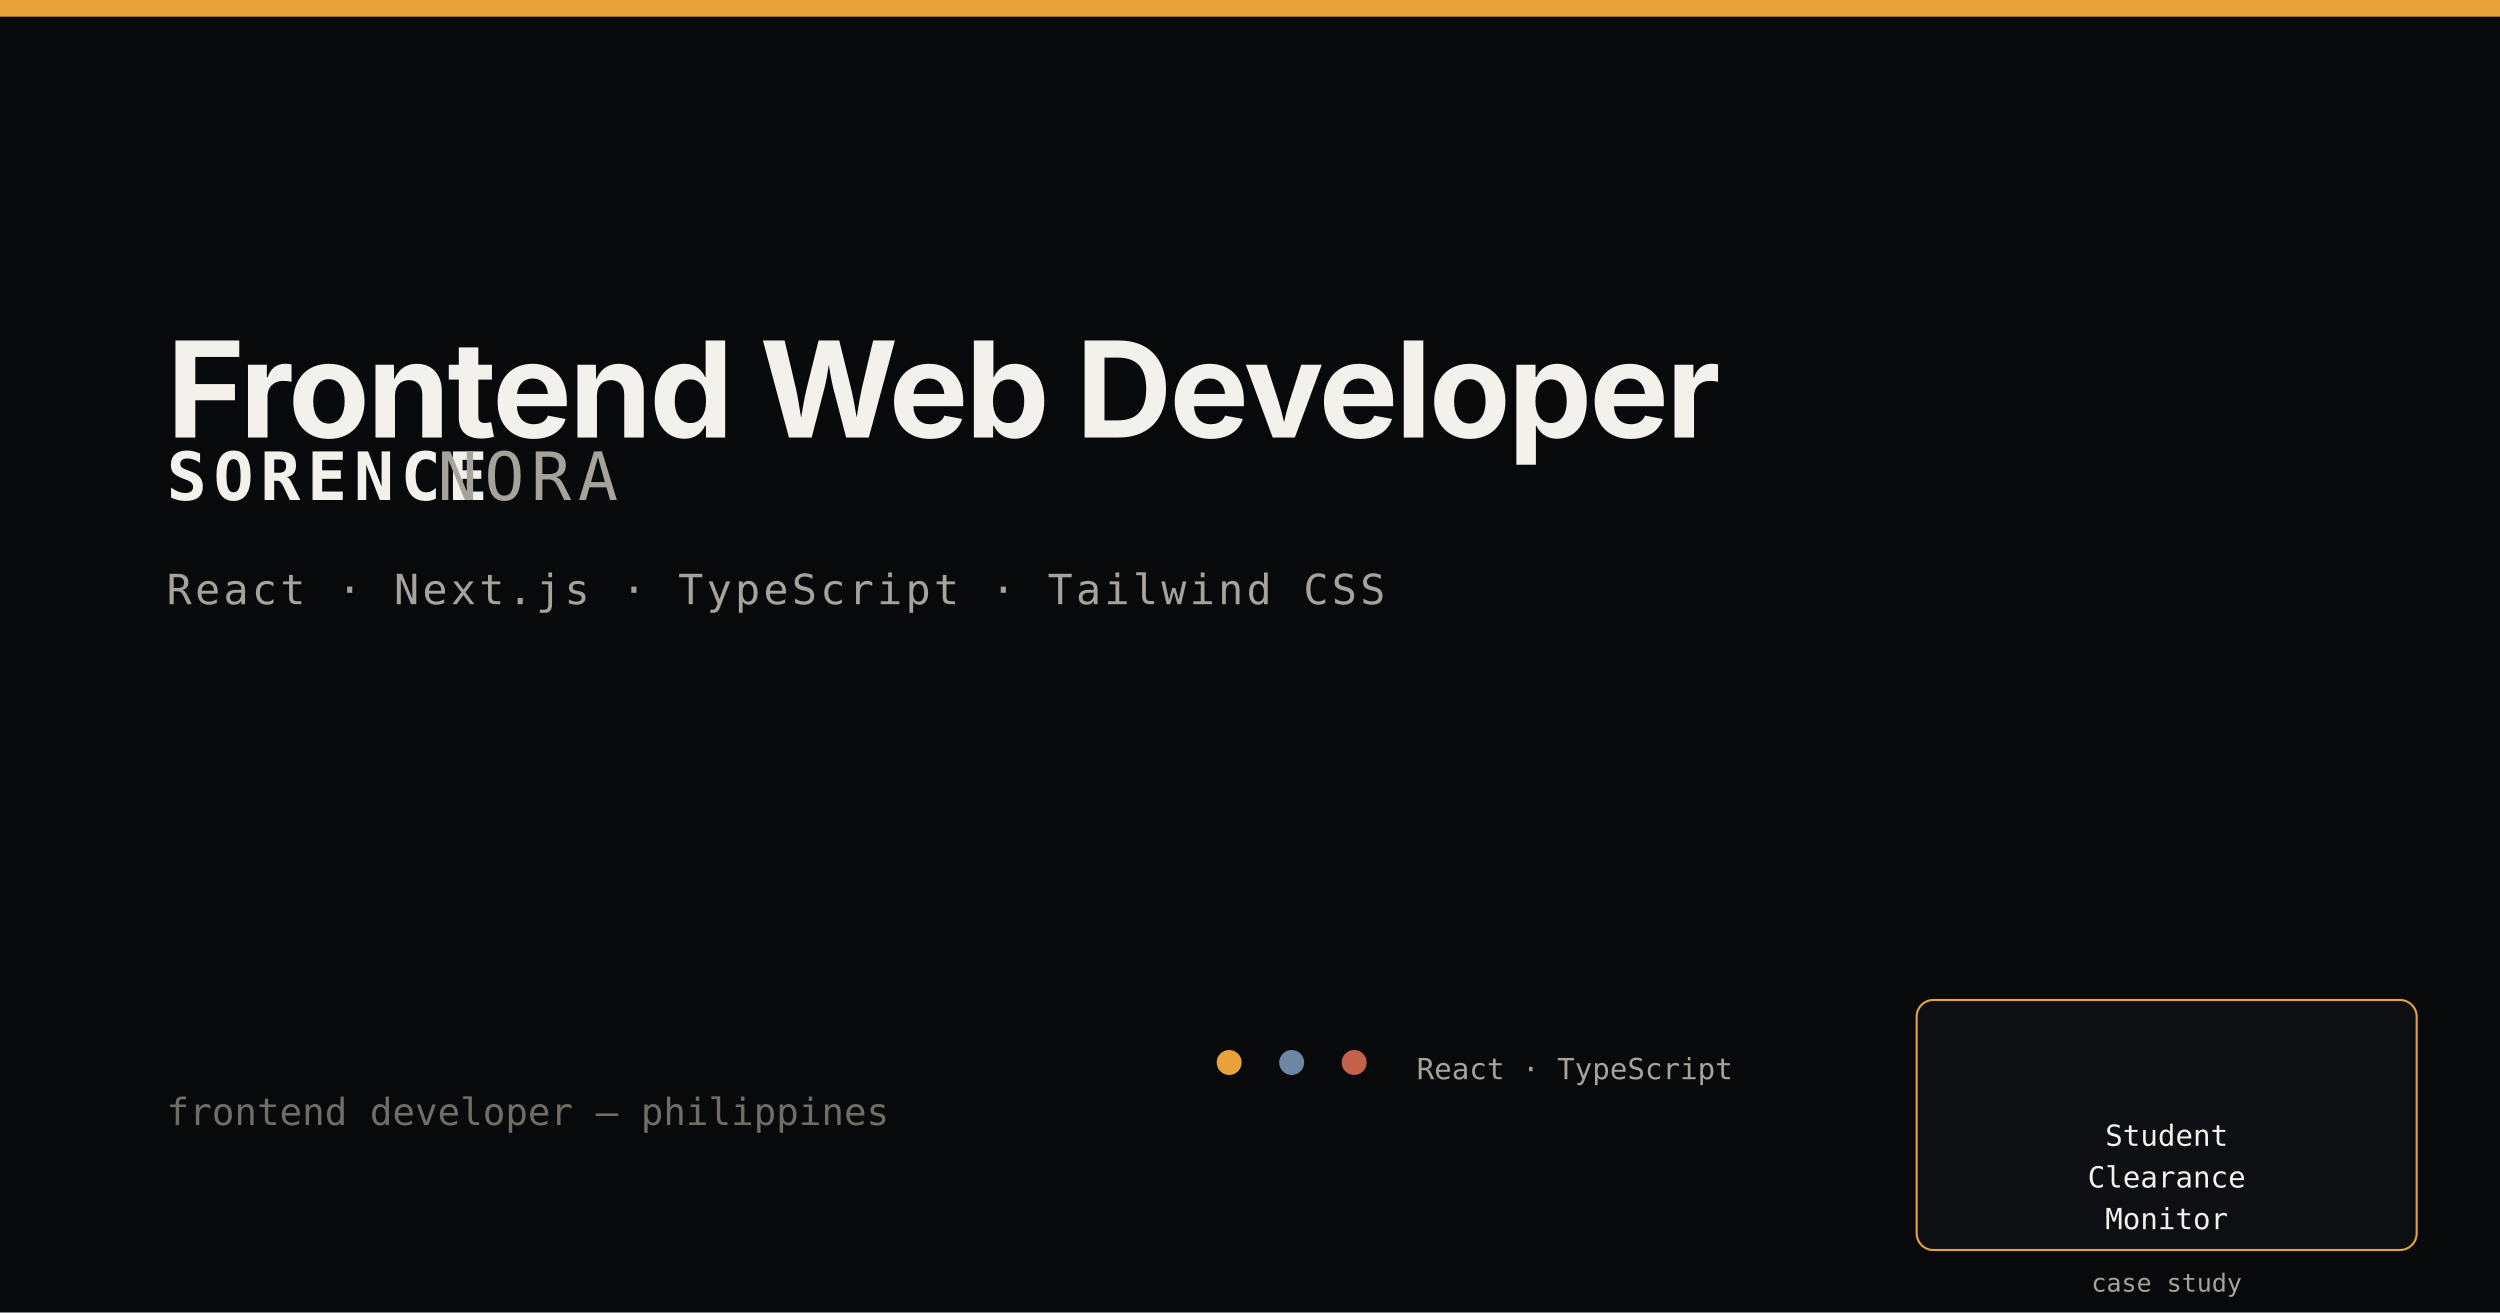
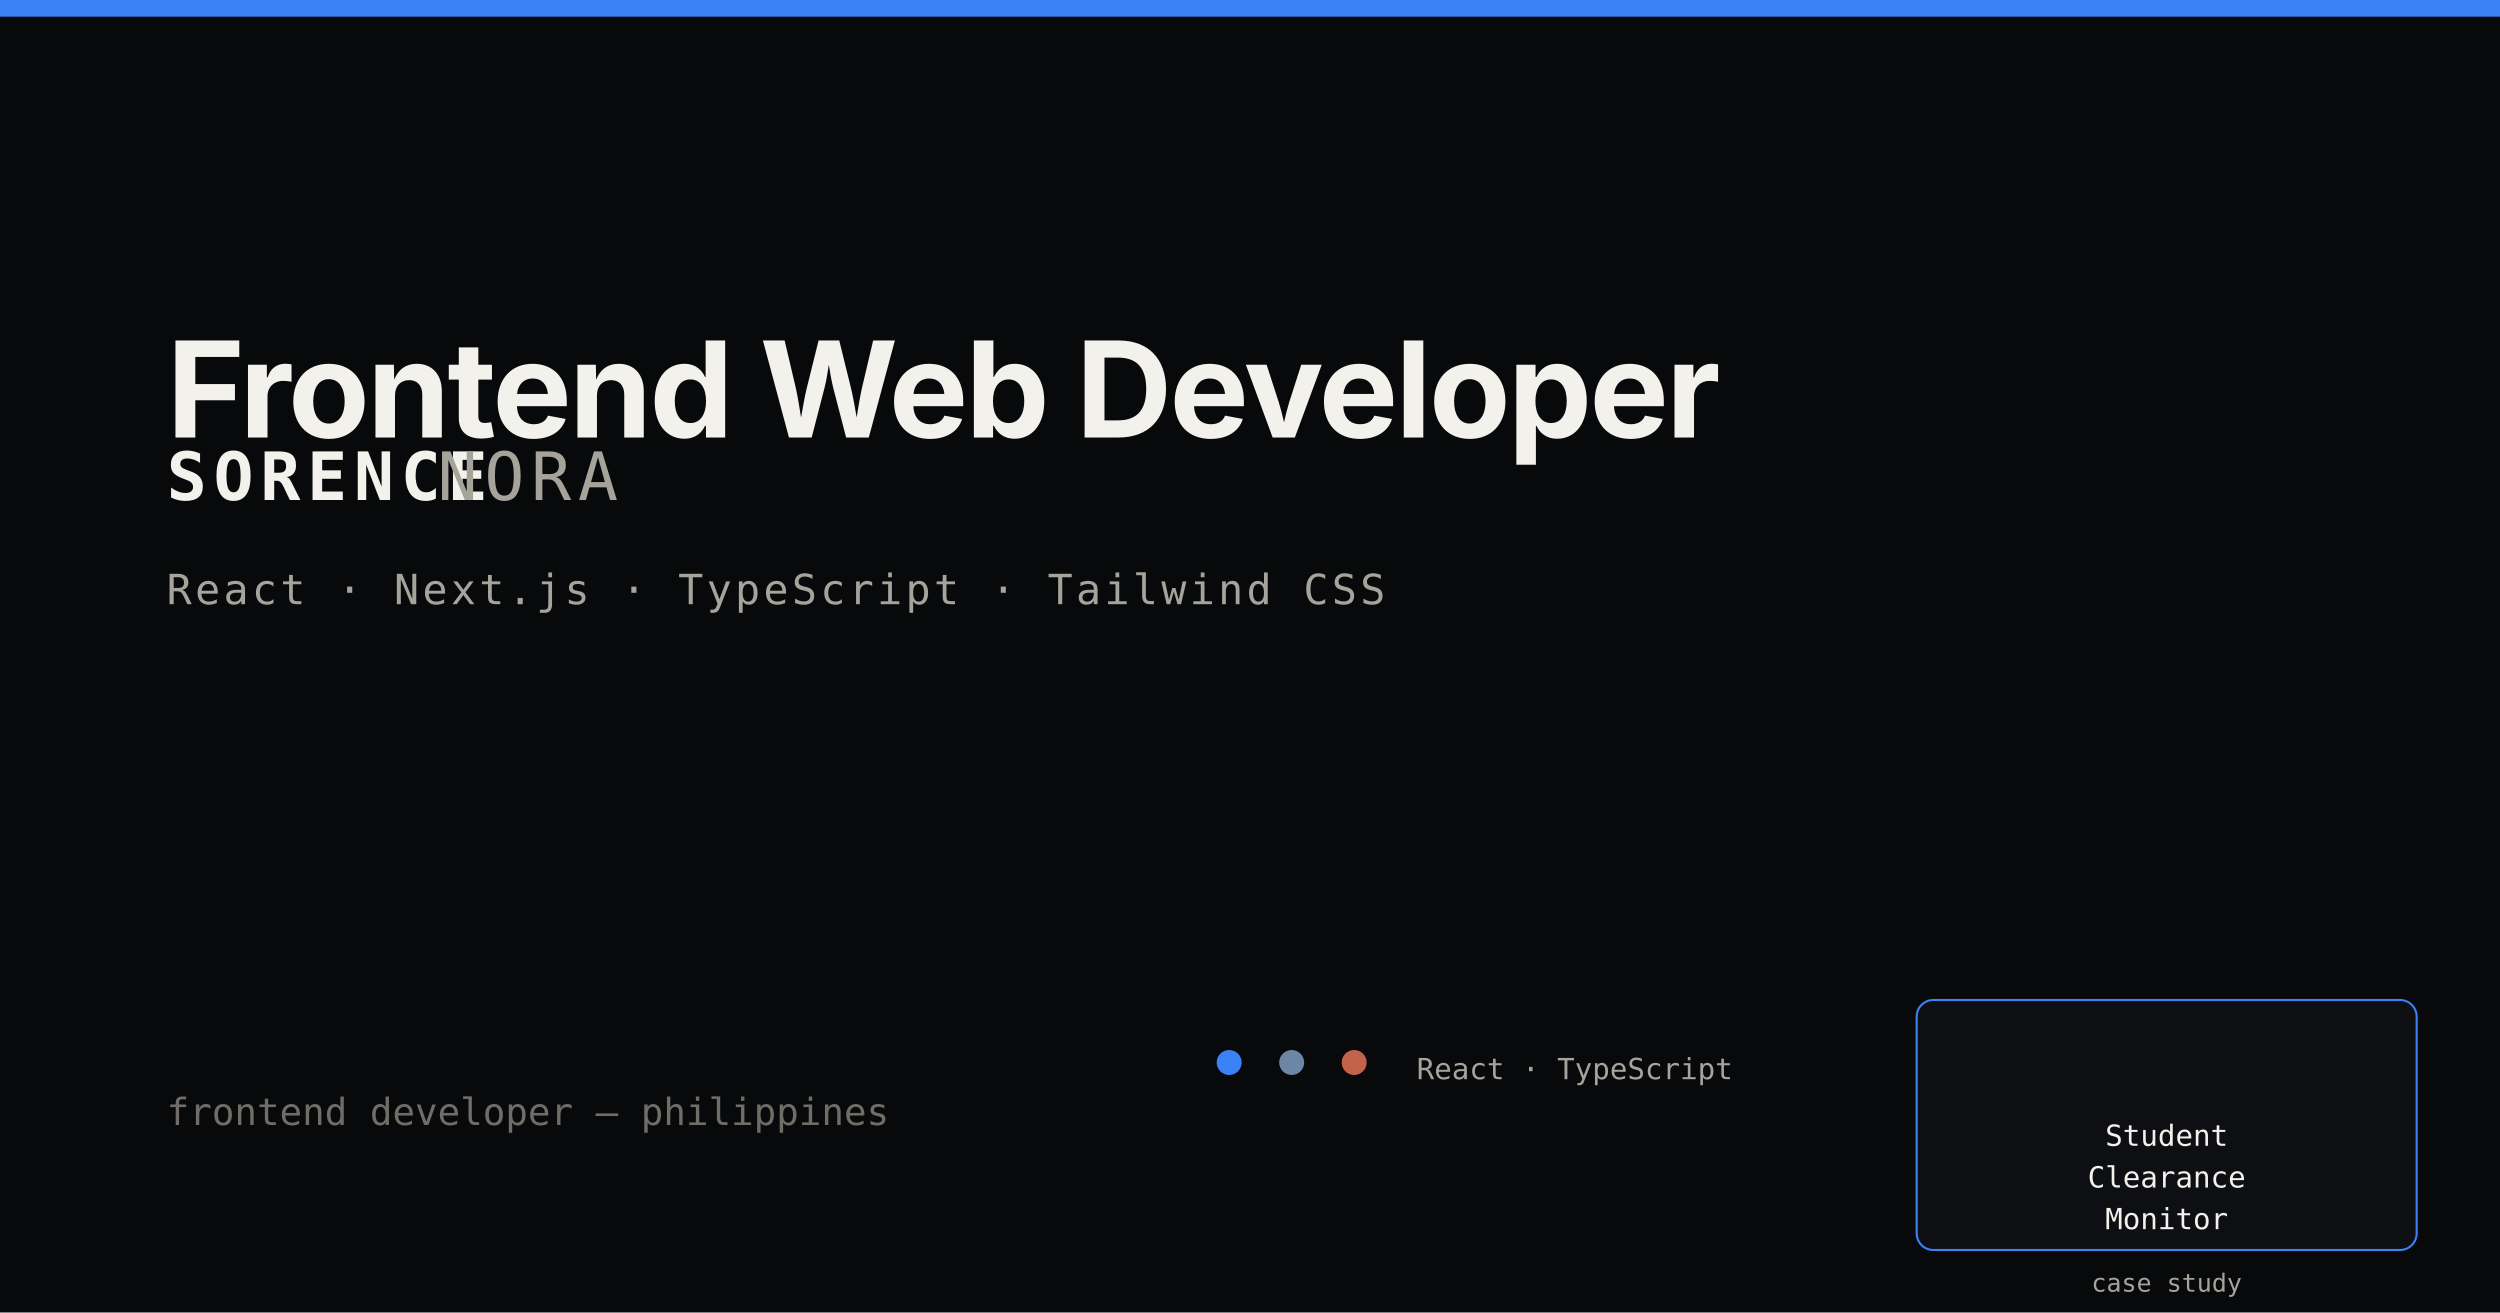
<svg xmlns="http://www.w3.org/2000/svg" width="1200" height="630" viewBox="0 0 1200 630">
  <rect width="1200" height="630" fill="#08090b" />
-   <rect x="0" y="0" width="1200" height="8" fill="#e8a33d" />
+   <rect x="0" y="0" width="1200" height="8" fill="#3b82f6" />
  <g transform="translate(80, 120)">
    <text x="0" y="120" font-family="monospace" font-size="32" font-weight="600" fill="#f3f1ec" letter-spacing="0.1em">SORENCE</text>
    <text x="130" y="120" font-family="monospace" font-size="32" font-weight="500" fill="#a6a39b" letter-spacing="0.1em">NORA</text>
  </g>
  <text x="80" y="210" font-family="system-ui, -apple-system, sans-serif" font-size="64" font-weight="700" fill="#f3f1ec" letter-spacing="-0.02em">Frontend Web Developer</text>
  <text x="80" y="290" font-family="monospace" font-size="20" fill="#a6a39b" letter-spacing="0.08em">React · Next.js · TypeScript · Tailwind CSS</text>
  <text x="80" y="540" font-family="monospace" font-size="18" fill="#706d66">frontend developer — philippines</text>
  <g transform="translate(920, 480)">
-     <rect width="240" height="120" rx="8" fill="#0d0f12" stroke="#e8a33d" stroke-width="1" />
+     <rect width="240" height="120" rx="8" fill="#0d0f12" stroke="#3b82f6" stroke-width="1" />
    <text x="120" y="70" font-family="monospace" font-size="14" fill="#f3f1ec" text-anchor="middle">Student</text>
    <text x="120" y="90" font-family="monospace" font-size="14" fill="#f3f1ec" text-anchor="middle">Clearance</text>
    <text x="120" y="110" font-family="monospace" font-size="14" fill="#f3f1ec" text-anchor="middle">Monitor</text>
    <text x="120" y="140" font-family="monospace" font-size="12" fill="#a6a39b" text-anchor="middle">case study</text>
  </g>
  <g transform="translate(560, 480)">
-     <circle cx="30" cy="30" r="6" fill="#e8a33d" />
+     <circle cx="30" cy="30" r="6" fill="#3b82f6" />
    <circle cx="60" cy="30" r="6" fill="#6e86a6" />
    <circle cx="90" cy="30" r="6" fill="#c4634a" />
    <text x="120" y="38" font-family="monospace" font-size="14" fill="#a6a39b">React · TypeScript</text>
  </g>
</svg>
